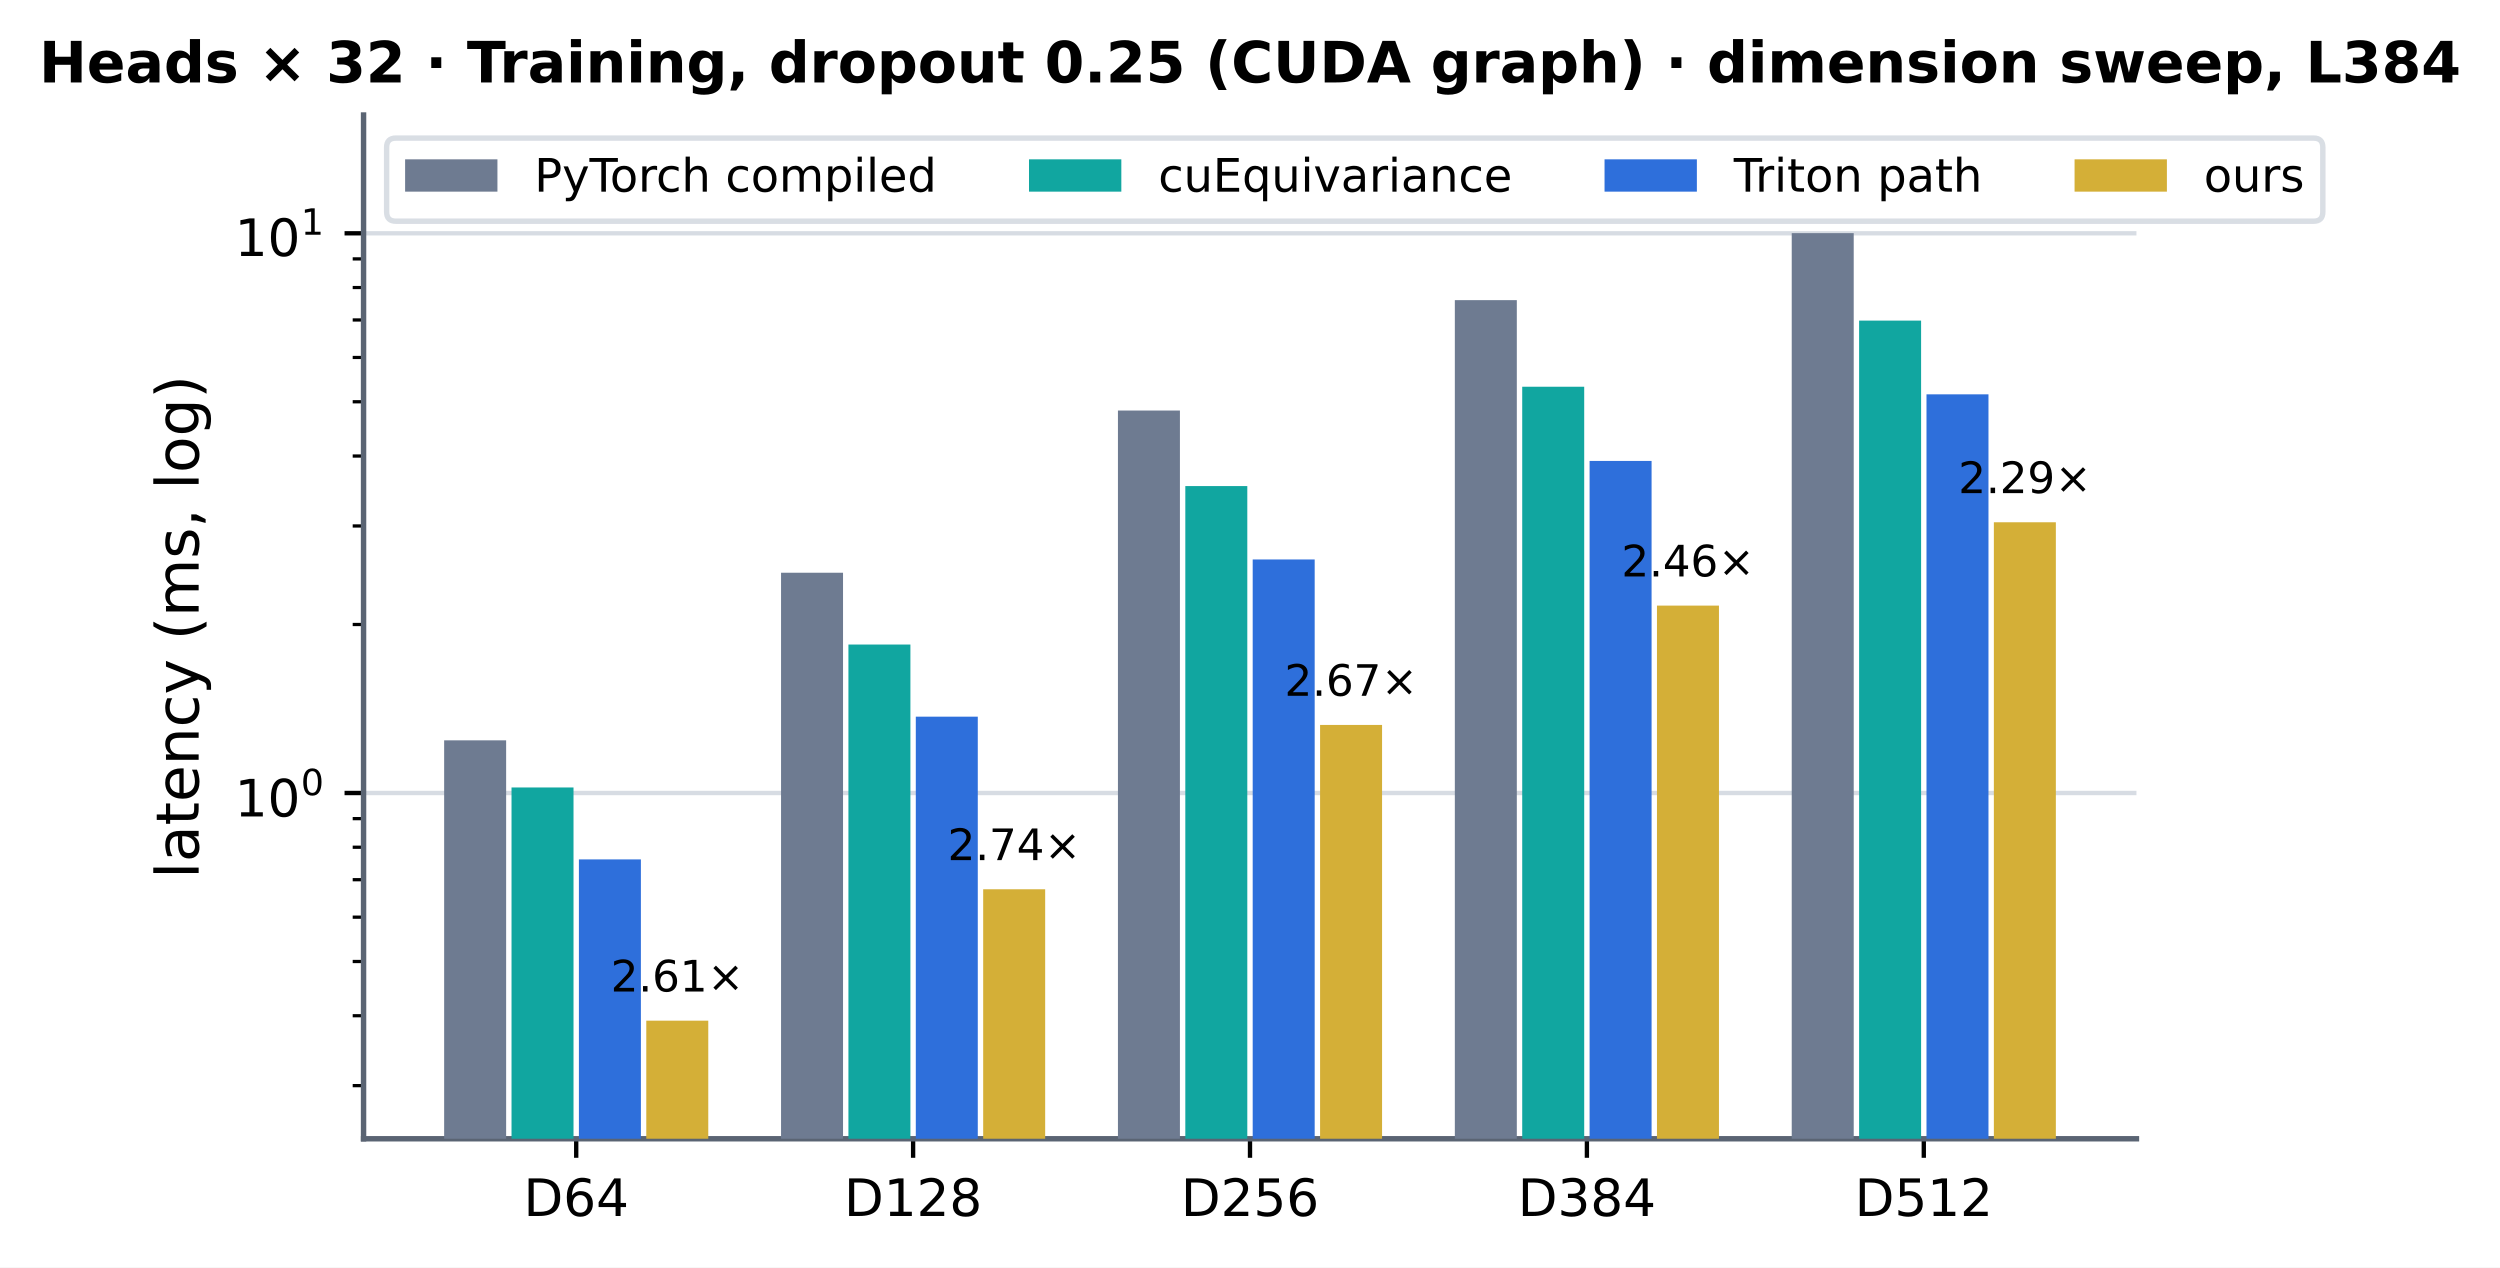
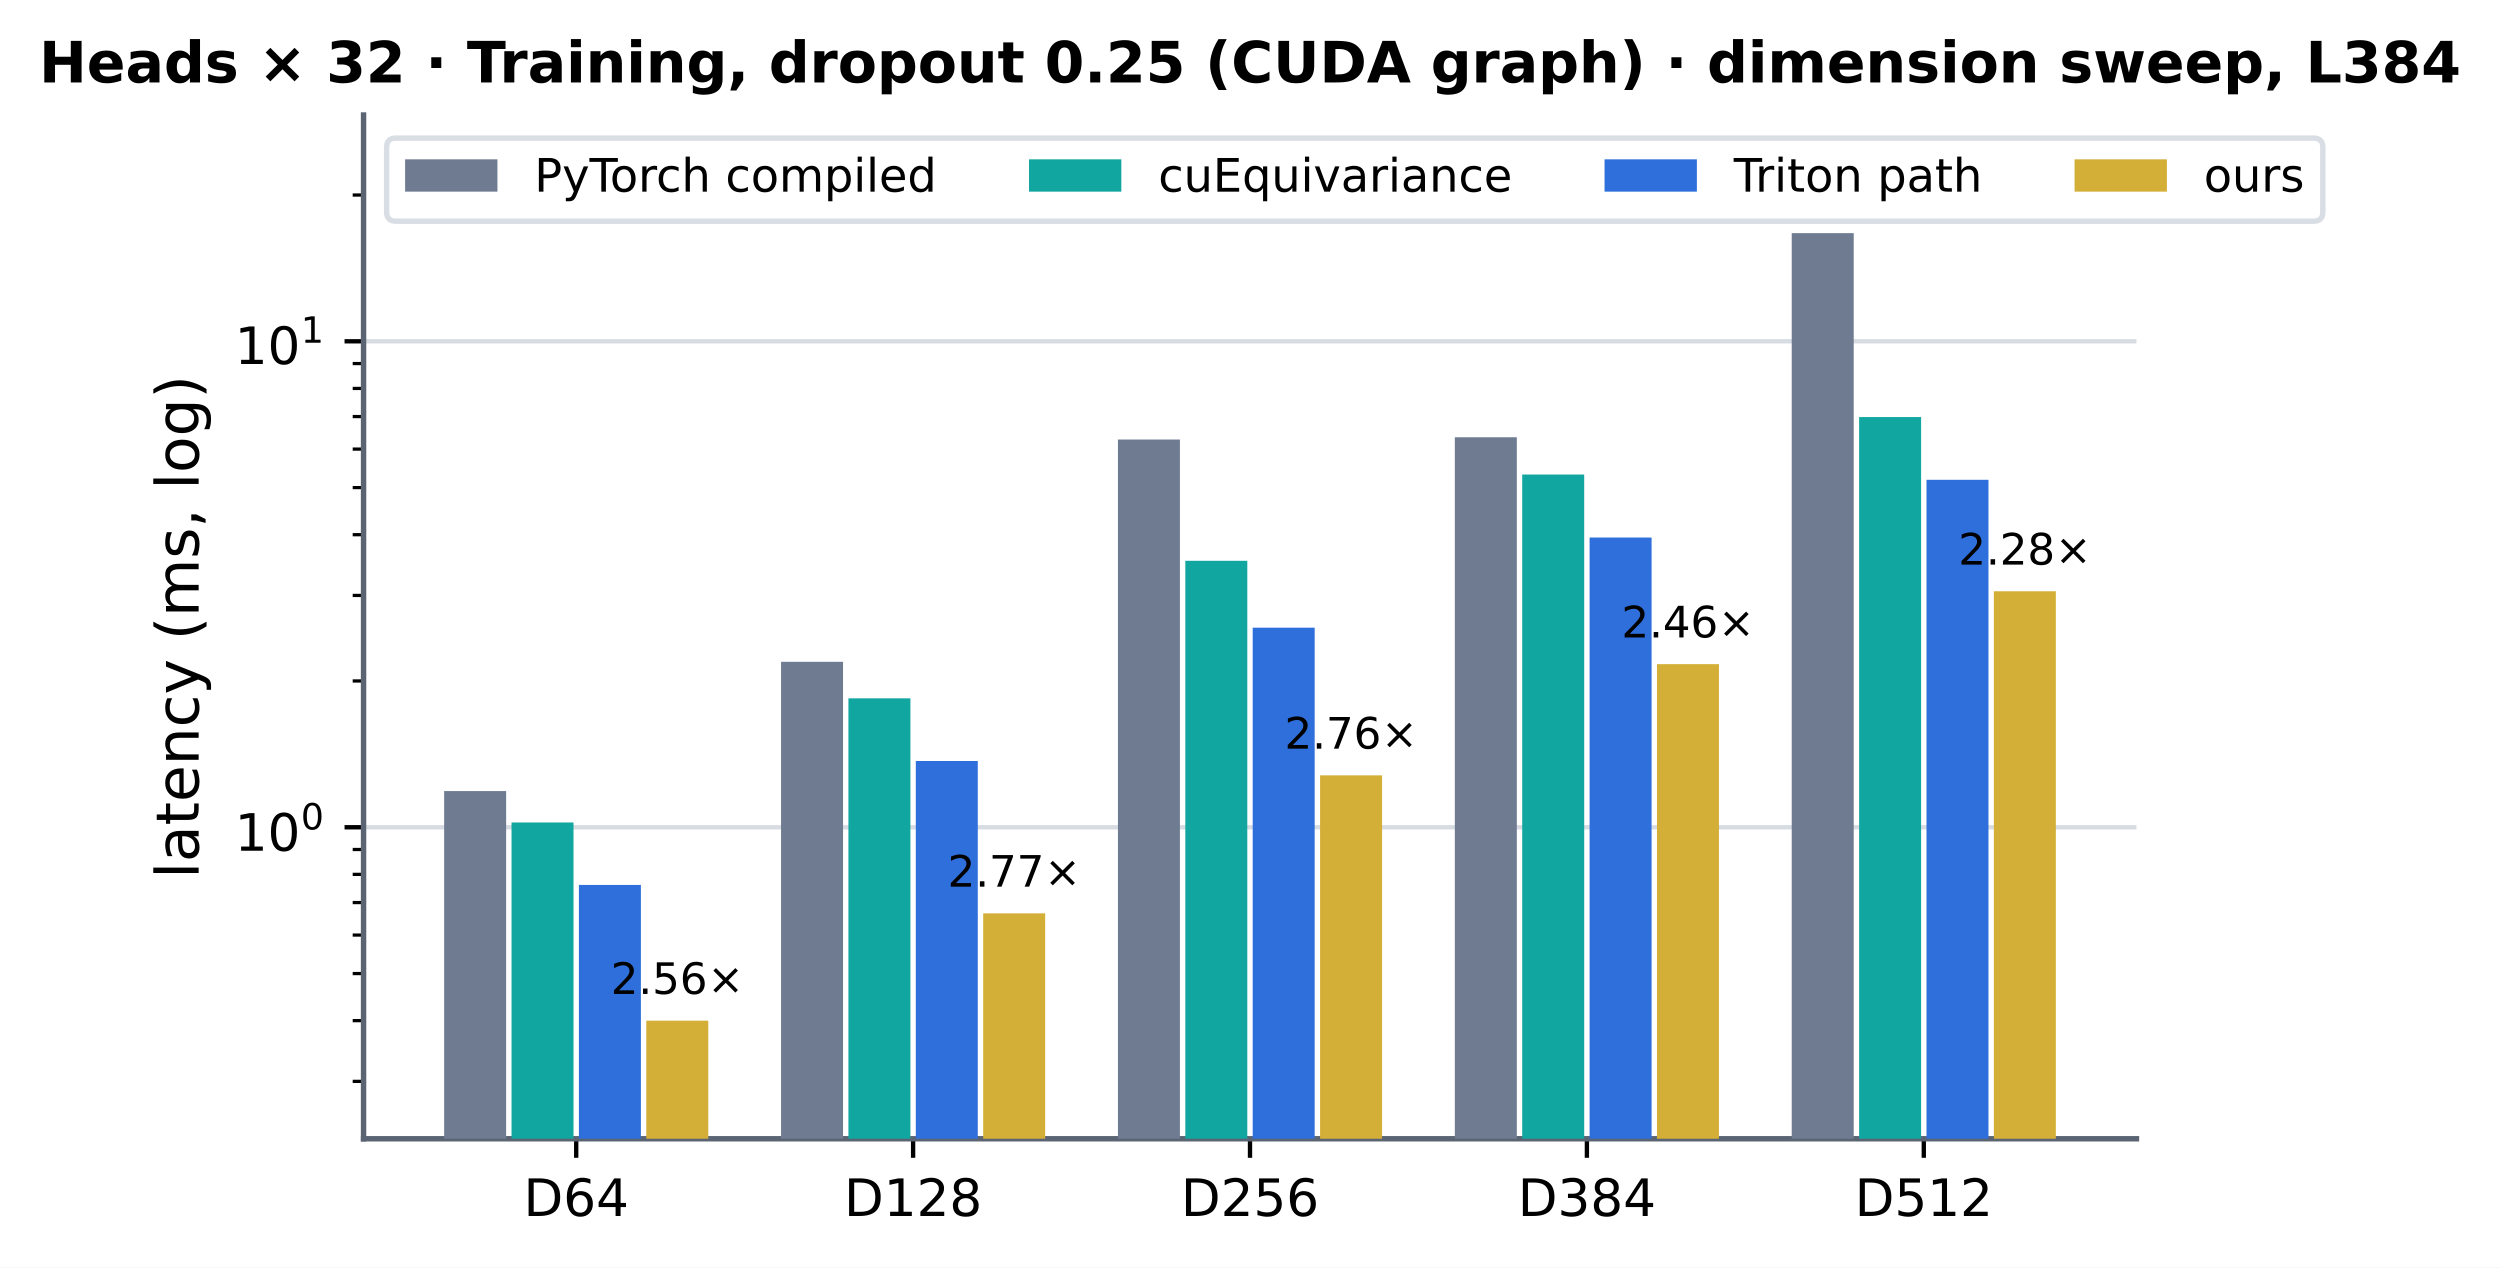
<svg xmlns="http://www.w3.org/2000/svg" xmlns:xlink="http://www.w3.org/1999/xlink" width="460.31pt" height="233.374pt" viewBox="0 0 460.31 233.374" version="1.1">
  <defs>
    <style type="text/css">*{stroke-linejoin: round; stroke-linecap: butt}</style>
  </defs>
  <g id="figure_1">
    <g id="patch_1">
      <path d="M -0 233.374  L 460.31 233.374  L 460.31 0  L -0 0  z " style="fill: #ffffff" />
    </g>
    <g id="axes_1">
      <g id="patch_2">
        <path d="M 66.94 209.674  L 393.37 209.674  L 393.37 21.178  L 66.94 21.178  z " style="fill: #ffffff" />
      </g>
      <g id="matplotlib.axis_1">
        <g id="xtick_1">
          <g id="line2d_1">
            <defs>
-               <path id="m6d7978d72b" d="M 0 0  L 0 3.5  " style="stroke: #000000; stroke-width: 0.8" />
+               <path id="mb2798251e9" d="M 0 0  L 0 3.5  " style="stroke: #000000; stroke-width: 0.8" />
            </defs>
            <g>
-               <use xlink:href="#m6d7978d72b" x="106.094" y="209.674" style="stroke: #000000; stroke-width: 0.8" />
+               <use xlink:href="#mb2798251e9" x="106.094" y="209.674" style="stroke: #000000; stroke-width: 0.8" />
            </g>
          </g>
          <g id="text_1">
            <text style="font-size: 9.5px; font-family: 'DejaVu Sans', 'Arial', 'Helvetica', sans-serif; text-anchor: middle" x="106.094" y="223.892" transform="rotate(-0 106.0939 223.8921)">D64</text>
          </g>
        </g>
        <g id="xtick_2">
          <g id="line2d_2">
            <g>
-               <use xlink:href="#m6d7978d72b" x="168.125" y="209.674" style="stroke: #000000; stroke-width: 0.8" />
+               <use xlink:href="#mb2798251e9" x="168.125" y="209.674" style="stroke: #000000; stroke-width: 0.8" />
            </g>
          </g>
          <g id="text_2">
            <text style="font-size: 9.5px; font-family: 'DejaVu Sans', 'Arial', 'Helvetica', sans-serif; text-anchor: middle" x="168.125" y="223.892" transform="rotate(-0 168.1246 223.8921)">D128</text>
          </g>
        </g>
        <g id="xtick_3">
          <g id="line2d_3">
            <g>
-               <use xlink:href="#m6d7978d72b" x="230.155" y="209.674" style="stroke: #000000; stroke-width: 0.8" />
+               <use xlink:href="#mb2798251e9" x="230.155" y="209.674" style="stroke: #000000; stroke-width: 0.8" />
            </g>
          </g>
          <g id="text_3">
            <text style="font-size: 9.5px; font-family: 'DejaVu Sans', 'Arial', 'Helvetica', sans-serif; text-anchor: middle" x="230.155" y="223.892" transform="rotate(-0 230.1552 223.8921)">D256</text>
          </g>
        </g>
        <g id="xtick_4">
          <g id="line2d_4">
            <g>
-               <use xlink:href="#m6d7978d72b" x="292.186" y="209.674" style="stroke: #000000; stroke-width: 0.8" />
+               <use xlink:href="#mb2798251e9" x="292.186" y="209.674" style="stroke: #000000; stroke-width: 0.8" />
            </g>
          </g>
          <g id="text_4">
            <text style="font-size: 9.5px; font-family: 'DejaVu Sans', 'Arial', 'Helvetica', sans-serif; text-anchor: middle" x="292.186" y="223.892" transform="rotate(-0 292.1858 223.8921)">D384</text>
          </g>
        </g>
        <g id="xtick_5">
          <g id="line2d_5">
            <g>
-               <use xlink:href="#m6d7978d72b" x="354.216" y="209.674" style="stroke: #000000; stroke-width: 0.8" />
+               <use xlink:href="#mb2798251e9" x="354.216" y="209.674" style="stroke: #000000; stroke-width: 0.8" />
            </g>
          </g>
          <g id="text_5">
            <text style="font-size: 9.5px; font-family: 'DejaVu Sans', 'Arial', 'Helvetica', sans-serif; text-anchor: middle" x="354.216" y="223.892" transform="rotate(-0 354.2165 223.8921)">D512</text>
          </g>
        </g>
      </g>
      <g id="matplotlib.axis_2">
        <g id="ytick_1">
          <g id="line2d_6">
-             <path d="M 66.94 146.011  L 393.37 146.011  " clip-path="url(#p24aa2e4f4d)" style="fill: none; stroke: #d7dce3; stroke-width: 0.8; stroke-linecap: square" />
+             <path d="M 66.94 152.319  L 393.37 152.319  " clip-path="url(#p463147ee55)" style="fill: none; stroke: #d7dce3; stroke-width: 0.8; stroke-linecap: square" />
          </g>
          <g id="line2d_7">
            <defs>
-               <path id="m339bdd2fe2" d="M 0 0  L -3.5 0  " style="stroke: #000000; stroke-width: 0.8" />
+               <path id="m0d0adbd14c" d="M 0 0  L -3.5 0  " style="stroke: #000000; stroke-width: 0.8" />
            </defs>
            <g>
-               <use xlink:href="#m339bdd2fe2" x="66.94" y="146.011" style="stroke: #000000; stroke-width: 0.8" />
+               <use xlink:href="#m0d0adbd14c" x="66.94" y="152.319" style="stroke: #000000; stroke-width: 0.8" />
            </g>
          </g>
          <g id="text_6">
-             <g transform="translate(43.22019 150.4756)">
+             <g transform="translate(43.22019 156.7841)">
              <text>
                <tspan x="0" y="-0.144" style="font-size: 9.5px; font-family: 'DejaVu Sans'">1</tspan>
                <tspan x="6.044" y="-0.144" style="font-size: 9.5px; font-family: 'DejaVu Sans'">0</tspan>
                <tspan x="12.179" y="-4.067" style="font-size: 6.65px; font-family: 'DejaVu Sans'">0</tspan>
              </text>
            </g>
          </g>
        </g>
        <g id="ytick_2">
          <g id="line2d_8">
-             <path d="M 66.94 42.955  L 393.37 42.955  " clip-path="url(#p24aa2e4f4d)" style="fill: none; stroke: #d7dce3; stroke-width: 0.8; stroke-linecap: square" />
+             <path d="M 66.94 62.844  L 393.37 62.844  " clip-path="url(#p463147ee55)" style="fill: none; stroke: #d7dce3; stroke-width: 0.8; stroke-linecap: square" />
          </g>
          <g id="line2d_9">
            <g>
-               <use xlink:href="#m339bdd2fe2" x="66.94" y="42.955" style="stroke: #000000; stroke-width: 0.8" />
+               <use xlink:href="#m0d0adbd14c" x="66.94" y="62.844" style="stroke: #000000; stroke-width: 0.8" />
            </g>
          </g>
          <g id="text_7">
-             <g transform="translate(43.22019 47.37224)">
+             <g transform="translate(43.22019 67.26136)">
              <text>
                <tspan x="0" y="-0.231" style="font-size: 9.5px; font-family: 'DejaVu Sans'">1</tspan>
                <tspan x="6.044" y="-0.231" style="font-size: 9.5px; font-family: 'DejaVu Sans'">0</tspan>
                <tspan x="12.179" y="-4.155" style="font-size: 6.65px; font-family: 'DejaVu Sans'">1</tspan>
              </text>
            </g>
          </g>
        </g>
        <g id="ytick_3">
          <g id="line2d_10">
            <defs>
-               <path id="maf1ef61821" d="M 0 0  L -2 0  " style="stroke: #000000; stroke-width: 0.6" />
+               <path id="m567ceb36ff" d="M 0 0  L -2 0  " style="stroke: #000000; stroke-width: 0.6" />
            </defs>
            <g>
-               <use xlink:href="#maf1ef61821" x="66.94" y="199.896" style="stroke: #000000; stroke-width: 0.6" />
+               <use xlink:href="#m567ceb36ff" x="66.94" y="199.104" style="stroke: #000000; stroke-width: 0.6" />
            </g>
          </g>
        </g>
        <g id="ytick_4">
          <g id="line2d_11">
            <g>
-               <use xlink:href="#maf1ef61821" x="66.94" y="187.021" style="stroke: #000000; stroke-width: 0.6" />
+               <use xlink:href="#m567ceb36ff" x="66.94" y="187.925" style="stroke: #000000; stroke-width: 0.6" />
            </g>
          </g>
        </g>
        <g id="ytick_5">
          <g id="line2d_12">
            <g>
-               <use xlink:href="#maf1ef61821" x="66.94" y="177.033" style="stroke: #000000; stroke-width: 0.6" />
+               <use xlink:href="#m567ceb36ff" x="66.94" y="179.254" style="stroke: #000000; stroke-width: 0.6" />
            </g>
          </g>
        </g>
        <g id="ytick_6">
          <g id="line2d_13">
            <g>
-               <use xlink:href="#maf1ef61821" x="66.94" y="168.873" style="stroke: #000000; stroke-width: 0.6" />
+               <use xlink:href="#m567ceb36ff" x="66.94" y="172.169" style="stroke: #000000; stroke-width: 0.6" />
            </g>
          </g>
        </g>
        <g id="ytick_7">
          <g id="line2d_14">
            <g>
-               <use xlink:href="#maf1ef61821" x="66.94" y="161.974" style="stroke: #000000; stroke-width: 0.6" />
+               <use xlink:href="#m567ceb36ff" x="66.94" y="166.179" style="stroke: #000000; stroke-width: 0.6" />
            </g>
          </g>
        </g>
        <g id="ytick_8">
          <g id="line2d_15">
            <g>
-               <use xlink:href="#maf1ef61821" x="66.94" y="155.998" style="stroke: #000000; stroke-width: 0.6" />
+               <use xlink:href="#m567ceb36ff" x="66.94" y="160.99" style="stroke: #000000; stroke-width: 0.6" />
            </g>
          </g>
        </g>
        <g id="ytick_9">
          <g id="line2d_16">
            <g>
-               <use xlink:href="#maf1ef61821" x="66.94" y="150.726" style="stroke: #000000; stroke-width: 0.6" />
+               <use xlink:href="#m567ceb36ff" x="66.94" y="156.413" style="stroke: #000000; stroke-width: 0.6" />
            </g>
          </g>
        </g>
        <g id="ytick_10">
          <g id="line2d_17">
            <g>
-               <use xlink:href="#maf1ef61821" x="66.94" y="114.988" style="stroke: #000000; stroke-width: 0.6" />
+               <use xlink:href="#m567ceb36ff" x="66.94" y="125.384" style="stroke: #000000; stroke-width: 0.6" />
            </g>
          </g>
        </g>
        <g id="ytick_11">
          <g id="line2d_18">
            <g>
-               <use xlink:href="#maf1ef61821" x="66.94" y="96.84" style="stroke: #000000; stroke-width: 0.6" />
+               <use xlink:href="#m567ceb36ff" x="66.94" y="109.629" style="stroke: #000000; stroke-width: 0.6" />
            </g>
          </g>
        </g>
        <g id="ytick_12">
          <g id="line2d_19">
            <g>
-               <use xlink:href="#maf1ef61821" x="66.94" y="83.965" style="stroke: #000000; stroke-width: 0.6" />
+               <use xlink:href="#m567ceb36ff" x="66.94" y="98.45" style="stroke: #000000; stroke-width: 0.6" />
            </g>
          </g>
        </g>
        <g id="ytick_13">
          <g id="line2d_20">
            <g>
-               <use xlink:href="#maf1ef61821" x="66.94" y="73.978" style="stroke: #000000; stroke-width: 0.6" />
+               <use xlink:href="#m567ceb36ff" x="66.94" y="89.779" style="stroke: #000000; stroke-width: 0.6" />
            </g>
          </g>
        </g>
        <g id="ytick_14">
          <g id="line2d_21">
            <g>
-               <use xlink:href="#maf1ef61821" x="66.94" y="65.818" style="stroke: #000000; stroke-width: 0.6" />
+               <use xlink:href="#m567ceb36ff" x="66.94" y="82.694" style="stroke: #000000; stroke-width: 0.6" />
            </g>
          </g>
        </g>
        <g id="ytick_15">
          <g id="line2d_22">
            <g>
-               <use xlink:href="#maf1ef61821" x="66.94" y="58.918" style="stroke: #000000; stroke-width: 0.6" />
+               <use xlink:href="#m567ceb36ff" x="66.94" y="76.704" style="stroke: #000000; stroke-width: 0.6" />
            </g>
          </g>
        </g>
        <g id="ytick_16">
          <g id="line2d_23">
            <g>
-               <use xlink:href="#maf1ef61821" x="66.94" y="52.942" style="stroke: #000000; stroke-width: 0.6" />
+               <use xlink:href="#m567ceb36ff" x="66.94" y="71.515" style="stroke: #000000; stroke-width: 0.6" />
            </g>
          </g>
        </g>
        <g id="ytick_17">
          <g id="line2d_24">
            <g>
-               <use xlink:href="#maf1ef61821" x="66.94" y="47.67" style="stroke: #000000; stroke-width: 0.6" />
+               <use xlink:href="#m567ceb36ff" x="66.94" y="66.938" style="stroke: #000000; stroke-width: 0.6" />
+             </g>
+           </g>
+         </g>
+         <g id="ytick_18">
+           <g id="line2d_25">
+             <g>
+               <use xlink:href="#m567ceb36ff" x="66.94" y="35.909" style="stroke: #000000; stroke-width: 0.6" />
            </g>
          </g>
        </g>
        <g id="text_8">
          <text style="font-size: 11px; font-family: 'DejaVu Sans', 'Arial', 'Helvetica', sans-serif; text-anchor: middle" x="36.578" y="115.426" transform="rotate(-90 36.57762 115.4264)">latency (ms, log)</text>
        </g>
      </g>
      <g id="patch_3">
        <path d="M 66.94 209.674  L 66.94 21.178  " style="fill: none; stroke: #5a6473; stroke-linejoin: miter; stroke-linecap: square" />
      </g>
      <g id="patch_4">
        <path d="M 66.94 209.674  L 393.37 209.674  " style="fill: none; stroke: #5a6473; stroke-linejoin: miter; stroke-linecap: square" />
      </g>
      <g id="patch_5">
-         <path d="M 81.778 103201.844  L 93.192 103201.844  L 93.192 136.311  L 81.778 136.311  z " clip-path="url(#p24aa2e4f4d)" style="fill: #6e7b91" />
+         <path d="M 81.778 89627.517  L 93.192 89627.517  L 93.192 145.658  L 81.778 145.658  z " clip-path="url(#p463147ee55)" style="fill: #6e7b91" />
      </g>
      <g id="patch_6">
-         <path d="M 143.809 103201.844  L 155.222 103201.844  L 155.222 105.45  L 143.809 105.45  z " clip-path="url(#p24aa2e4f4d)" style="fill: #6e7b91" />
+         <path d="M 143.809 89627.517  L 155.222 89627.517  L 155.222 121.858  L 143.809 121.858  z " clip-path="url(#p463147ee55)" style="fill: #6e7b91" />
      </g>
      <g id="patch_7">
-         <path d="M 205.839 103201.844  L 217.253 103201.844  L 217.253 75.591  L 205.839 75.591  z " clip-path="url(#p24aa2e4f4d)" style="fill: #6e7b91" />
+         <path d="M 205.839 89627.517  L 217.253 89627.517  L 217.253 80.934  L 205.839 80.934  z " clip-path="url(#p463147ee55)" style="fill: #6e7b91" />
      </g>
      <g id="patch_8">
-         <path d="M 267.87 103201.844  L 279.283 103201.844  L 279.283 55.267  L 267.87 55.267  z " clip-path="url(#p24aa2e4f4d)" style="fill: #6e7b91" />
+         <path d="M 267.87 89627.517  L 279.283 89627.517  L 279.283 80.515  L 267.87 80.515  z " clip-path="url(#p463147ee55)" style="fill: #6e7b91" />
      </g>
      <g id="patch_9">
-         <path d="M 329.9 103201.844  L 341.314 103201.844  L 341.314 42.928  L 329.9 42.928  z " clip-path="url(#p24aa2e4f4d)" style="fill: #6e7b91" />
+         <path d="M 329.9 89627.517  L 341.314 89627.517  L 341.314 42.928  L 329.9 42.928  z " clip-path="url(#p463147ee55)" style="fill: #6e7b91" />
      </g>
      <g id="patch_10">
-         <path d="M 94.184 103201.844  L 105.598 103201.844  L 105.598 144.993  L 94.184 144.993  z " clip-path="url(#p24aa2e4f4d)" style="fill: #11a6a0" />
+         <path d="M 94.184 89627.517  L 105.598 89627.517  L 105.598 151.435  L 94.184 151.435  z " clip-path="url(#p463147ee55)" style="fill: #11a6a0" />
      </g>
      <g id="patch_11">
-         <path d="M 156.215 103201.844  L 167.628 103201.844  L 167.628 118.671  L 156.215 118.671  z " clip-path="url(#p24aa2e4f4d)" style="fill: #11a6a0" />
+         <path d="M 156.215 89627.517  L 167.628 89627.517  L 167.628 128.582  L 156.215 128.582  z " clip-path="url(#p463147ee55)" style="fill: #11a6a0" />
      </g>
      <g id="patch_12">
-         <path d="M 218.245 103201.844  L 229.659 103201.844  L 229.659 89.496  L 218.245 89.496  z " clip-path="url(#p24aa2e4f4d)" style="fill: #11a6a0" />
+         <path d="M 218.245 89627.517  L 229.659 89627.517  L 229.659 103.252  L 218.245 103.252  z " clip-path="url(#p463147ee55)" style="fill: #11a6a0" />
      </g>
      <g id="patch_13">
-         <path d="M 280.276 103201.844  L 291.69 103201.844  L 291.69 71.201  L 280.276 71.201  z " clip-path="url(#p24aa2e4f4d)" style="fill: #11a6a0" />
+         <path d="M 280.276 89627.517  L 291.69 89627.517  L 291.69 87.368  L 280.276 87.368  z " clip-path="url(#p463147ee55)" style="fill: #11a6a0" />
      </g>
      <g id="patch_14">
-         <path d="M 342.307 103201.844  L 353.72 103201.844  L 353.72 59.027  L 342.307 59.027  z " clip-path="url(#p24aa2e4f4d)" style="fill: #11a6a0" />
+         <path d="M 342.307 89627.517  L 353.72 89627.517  L 353.72 76.798  L 342.307 76.798  z " clip-path="url(#p463147ee55)" style="fill: #11a6a0" />
      </g>
      <g id="patch_15">
-         <path d="M 106.59 103201.844  L 118.004 103201.844  L 118.004 158.235  L 106.59 158.235  z " clip-path="url(#p24aa2e4f4d)" style="fill: #2e6fdb" />
+         <path d="M 106.59 89627.517  L 118.004 89627.517  L 118.004 162.932  L 106.59 162.932  z " clip-path="url(#p463147ee55)" style="fill: #2e6fdb" />
      </g>
      <g id="patch_16">
-         <path d="M 168.621 103201.844  L 180.034 103201.844  L 180.034 131.953  L 168.621 131.953  z " clip-path="url(#p24aa2e4f4d)" style="fill: #2e6fdb" />
+         <path d="M 168.621 89627.517  L 180.034 89627.517  L 180.034 140.114  L 168.621 140.114  z " clip-path="url(#p463147ee55)" style="fill: #2e6fdb" />
      </g>
      <g id="patch_17">
-         <path d="M 230.651 103201.844  L 242.065 103201.844  L 242.065 103.005  L 230.651 103.005  z " clip-path="url(#p24aa2e4f4d)" style="fill: #2e6fdb" />
+         <path d="M 230.651 89627.517  L 242.065 89627.517  L 242.065 115.565  L 230.651 115.565  z " clip-path="url(#p463147ee55)" style="fill: #2e6fdb" />
      </g>
      <g id="patch_18">
-         <path d="M 292.682 103201.844  L 304.096 103201.844  L 304.096 84.869  L 292.682 84.869  z " clip-path="url(#p24aa2e4f4d)" style="fill: #2e6fdb" />
+         <path d="M 292.682 89627.517  L 304.096 89627.517  L 304.096 98.978  L 292.682 98.978  z " clip-path="url(#p463147ee55)" style="fill: #2e6fdb" />
      </g>
      <g id="patch_19">
-         <path d="M 354.713 103201.844  L 366.126 103201.844  L 366.126 72.611  L 354.713 72.611  z " clip-path="url(#p24aa2e4f4d)" style="fill: #2e6fdb" />
+         <path d="M 354.713 89627.517  L 366.126 89627.517  L 366.126 88.337  L 354.713 88.337  z " clip-path="url(#p463147ee55)" style="fill: #2e6fdb" />
      </g>
      <g id="patch_20">
-         <path d="M 118.996 103201.844  L 130.41 103201.844  L 130.41 187.925  L 118.996 187.925  z " clip-path="url(#p24aa2e4f4d)" style="fill: #d4af37" />
+         <path d="M 118.996 89627.517  L 130.41 89627.517  L 130.41 187.925  L 118.996 187.925  z " clip-path="url(#p463147ee55)" style="fill: #d4af37" />
      </g>
      <g id="patch_21">
-         <path d="M 181.027 103201.844  L 192.441 103201.844  L 192.441 163.735  L 181.027 163.735  z " clip-path="url(#p24aa2e4f4d)" style="fill: #d4af37" />
+         <path d="M 181.027 89627.517  L 192.441 89627.517  L 192.441 168.172  L 181.027 168.172  z " clip-path="url(#p463147ee55)" style="fill: #d4af37" />
      </g>
      <g id="patch_22">
-         <path d="M 243.058 103201.844  L 254.471 103201.844  L 254.471 133.483  L 243.058 133.483  z " clip-path="url(#p24aa2e4f4d)" style="fill: #d4af37" />
+         <path d="M 243.058 89627.517  L 254.471 89627.517  L 254.471 142.757  L 243.058 142.757  z " clip-path="url(#p463147ee55)" style="fill: #d4af37" />
      </g>
      <g id="patch_23">
-         <path d="M 305.088 103201.844  L 316.502 103201.844  L 316.502 111.502  L 305.088 111.502  z " clip-path="url(#p24aa2e4f4d)" style="fill: #d4af37" />
+         <path d="M 305.088 89627.517  L 316.502 89627.517  L 316.502 122.286  L 305.088 122.286  z " clip-path="url(#p463147ee55)" style="fill: #d4af37" />
      </g>
      <g id="patch_24">
-         <path d="M 367.119 103201.844  L 378.532 103201.844  L 378.532 96.159  L 367.119 96.159  z " clip-path="url(#p24aa2e4f4d)" style="fill: #d4af37" />
+         <path d="M 367.119 89627.517  L 378.532 89627.517  L 378.532 108.872  L 367.119 108.872  z " clip-path="url(#p463147ee55)" style="fill: #d4af37" />
      </g>
      <g id="text_9">
        <text style="font-weight: 700; font-size: 10.5px; font-family: 'DejaVu Sans', 'Arial', 'Helvetica', sans-serif; text-anchor: middle" x="230.155" y="15.178" transform="rotate(-0 230.1552 15.17836)">Heads × 32 · Training, dropout 0.25 (CUDA graph) · dimension sweep, L384</text>
      </g>
      <g id="text_10">
-         <text style="font-size: 8px; font-family: 'DejaVu Sans', 'Arial', 'Helvetica', sans-serif; text-anchor: middle" x="124.703" y="182.558" transform="rotate(-0 124.7031 182.5584)">2.61×</text>
+         <text style="font-size: 8px; font-family: 'DejaVu Sans', 'Arial', 'Helvetica', sans-serif; text-anchor: middle" x="124.703" y="183.012" transform="rotate(-0 124.7031 183.0123)">2.56×</text>
      </g>
      <g id="text_11">
-         <text style="font-size: 8px; font-family: 'DejaVu Sans', 'Arial', 'Helvetica', sans-serif; text-anchor: middle" x="186.734" y="158.368" transform="rotate(-0 186.7338 158.3682)">2.74×</text>
+         <text style="font-size: 8px; font-family: 'DejaVu Sans', 'Arial', 'Helvetica', sans-serif; text-anchor: middle" x="186.734" y="163.26" transform="rotate(-0 186.7338 163.2597)">2.77×</text>
      </g>
      <g id="text_12">
-         <text style="font-size: 8px; font-family: 'DejaVu Sans', 'Arial', 'Helvetica', sans-serif; text-anchor: middle" x="248.764" y="128.117" transform="rotate(-0 248.7644 128.1167)">2.67×</text>
+         <text style="font-size: 8px; font-family: 'DejaVu Sans', 'Arial', 'Helvetica', sans-serif; text-anchor: middle" x="248.764" y="137.844" transform="rotate(-0 248.7644 137.8443)">2.76×</text>
      </g>
      <g id="text_13">
-         <text style="font-size: 8px; font-family: 'DejaVu Sans', 'Arial', 'Helvetica', sans-serif; text-anchor: middle" x="310.795" y="106.135" transform="rotate(-0 310.795 106.1354)">2.46×</text>
+         <text style="font-size: 8px; font-family: 'DejaVu Sans', 'Arial', 'Helvetica', sans-serif; text-anchor: middle" x="310.795" y="117.373" transform="rotate(-0 310.795 117.3735)">2.46×</text>
      </g>
      <g id="text_14">
-         <text style="font-size: 8px; font-family: 'DejaVu Sans', 'Arial', 'Helvetica', sans-serif; text-anchor: middle" x="372.826" y="90.793" transform="rotate(-0 372.8256 90.793)">2.29×</text>
+         <text style="font-size: 8px; font-family: 'DejaVu Sans', 'Arial', 'Helvetica', sans-serif; text-anchor: middle" x="372.826" y="103.959" transform="rotate(-0 372.8256 103.9593)">2.28×</text>
      </g>
      <g id="legend_1">
        <g id="patch_25">
          <path d="M 72.89 40.729  L 425.988 40.729  Q 427.688 40.729 427.688 39.029  L 427.688 27.128  Q 427.688 25.428 425.988 25.428  L 72.89 25.428  Q 71.19 25.428 71.19 27.128  L 71.19 39.029  Q 71.19 40.729 72.89 40.729  z " style="fill: #ffffff; opacity: 0.95; stroke: #d7dce3; stroke-linejoin: miter" />
        </g>
        <g id="patch_26">
          <path d="M 74.59 35.287  L 91.59 35.287  L 91.59 29.337  L 74.59 29.337  z " style="fill: #6e7b91" />
        </g>
        <g id="text_15">
          <text style="font-size: 8.5px; font-family: 'DejaVu Sans', 'Arial', 'Helvetica', sans-serif; text-anchor: start" x="98.39" y="35.287" transform="rotate(-0 98.3902 35.28703)">PyTorch compiled</text>
        </g>
        <g id="patch_27">
          <path d="M 189.464 35.287  L 206.464 35.287  L 206.464 29.337  L 189.464 29.337  z " style="fill: #11a6a0" />
        </g>
        <g id="text_16">
          <text style="font-size: 8.5px; font-family: 'DejaVu Sans', 'Arial', 'Helvetica', sans-serif; text-anchor: start" x="213.264" y="35.287" transform="rotate(-0 213.2637 35.28703)">cuEquivariance</text>
        </g>
        <g id="patch_28">
          <path d="M 295.435 35.287  L 312.435 35.287  L 312.435 29.337  L 295.435 29.337  z " style="fill: #2e6fdb" />
        </g>
        <g id="text_17">
          <text style="font-size: 8.5px; font-family: 'DejaVu Sans', 'Arial', 'Helvetica', sans-serif; text-anchor: start" x="319.235" y="35.287" transform="rotate(-0 319.2348 35.28703)">Triton path</text>
        </g>
        <g id="patch_29">
          <path d="M 381.978 35.287  L 398.978 35.287  L 398.978 29.337  L 381.978 29.337  z " style="fill: #d4af37" />
        </g>
        <g id="text_18">
          <text style="font-size: 8.5px; font-family: 'DejaVu Sans', 'Arial', 'Helvetica', sans-serif; text-anchor: start" x="405.778" y="35.287" transform="rotate(-0 405.7781 35.28703)">ours</text>
        </g>
      </g>
    </g>
  </g>
  <defs>
-     <clipPath id="p24aa2e4f4d">
+     <clipPath id="p463147ee55">
      <rect x="66.94" y="21.178" width="326.43" height="188.496" />
    </clipPath>
  </defs>
</svg>
